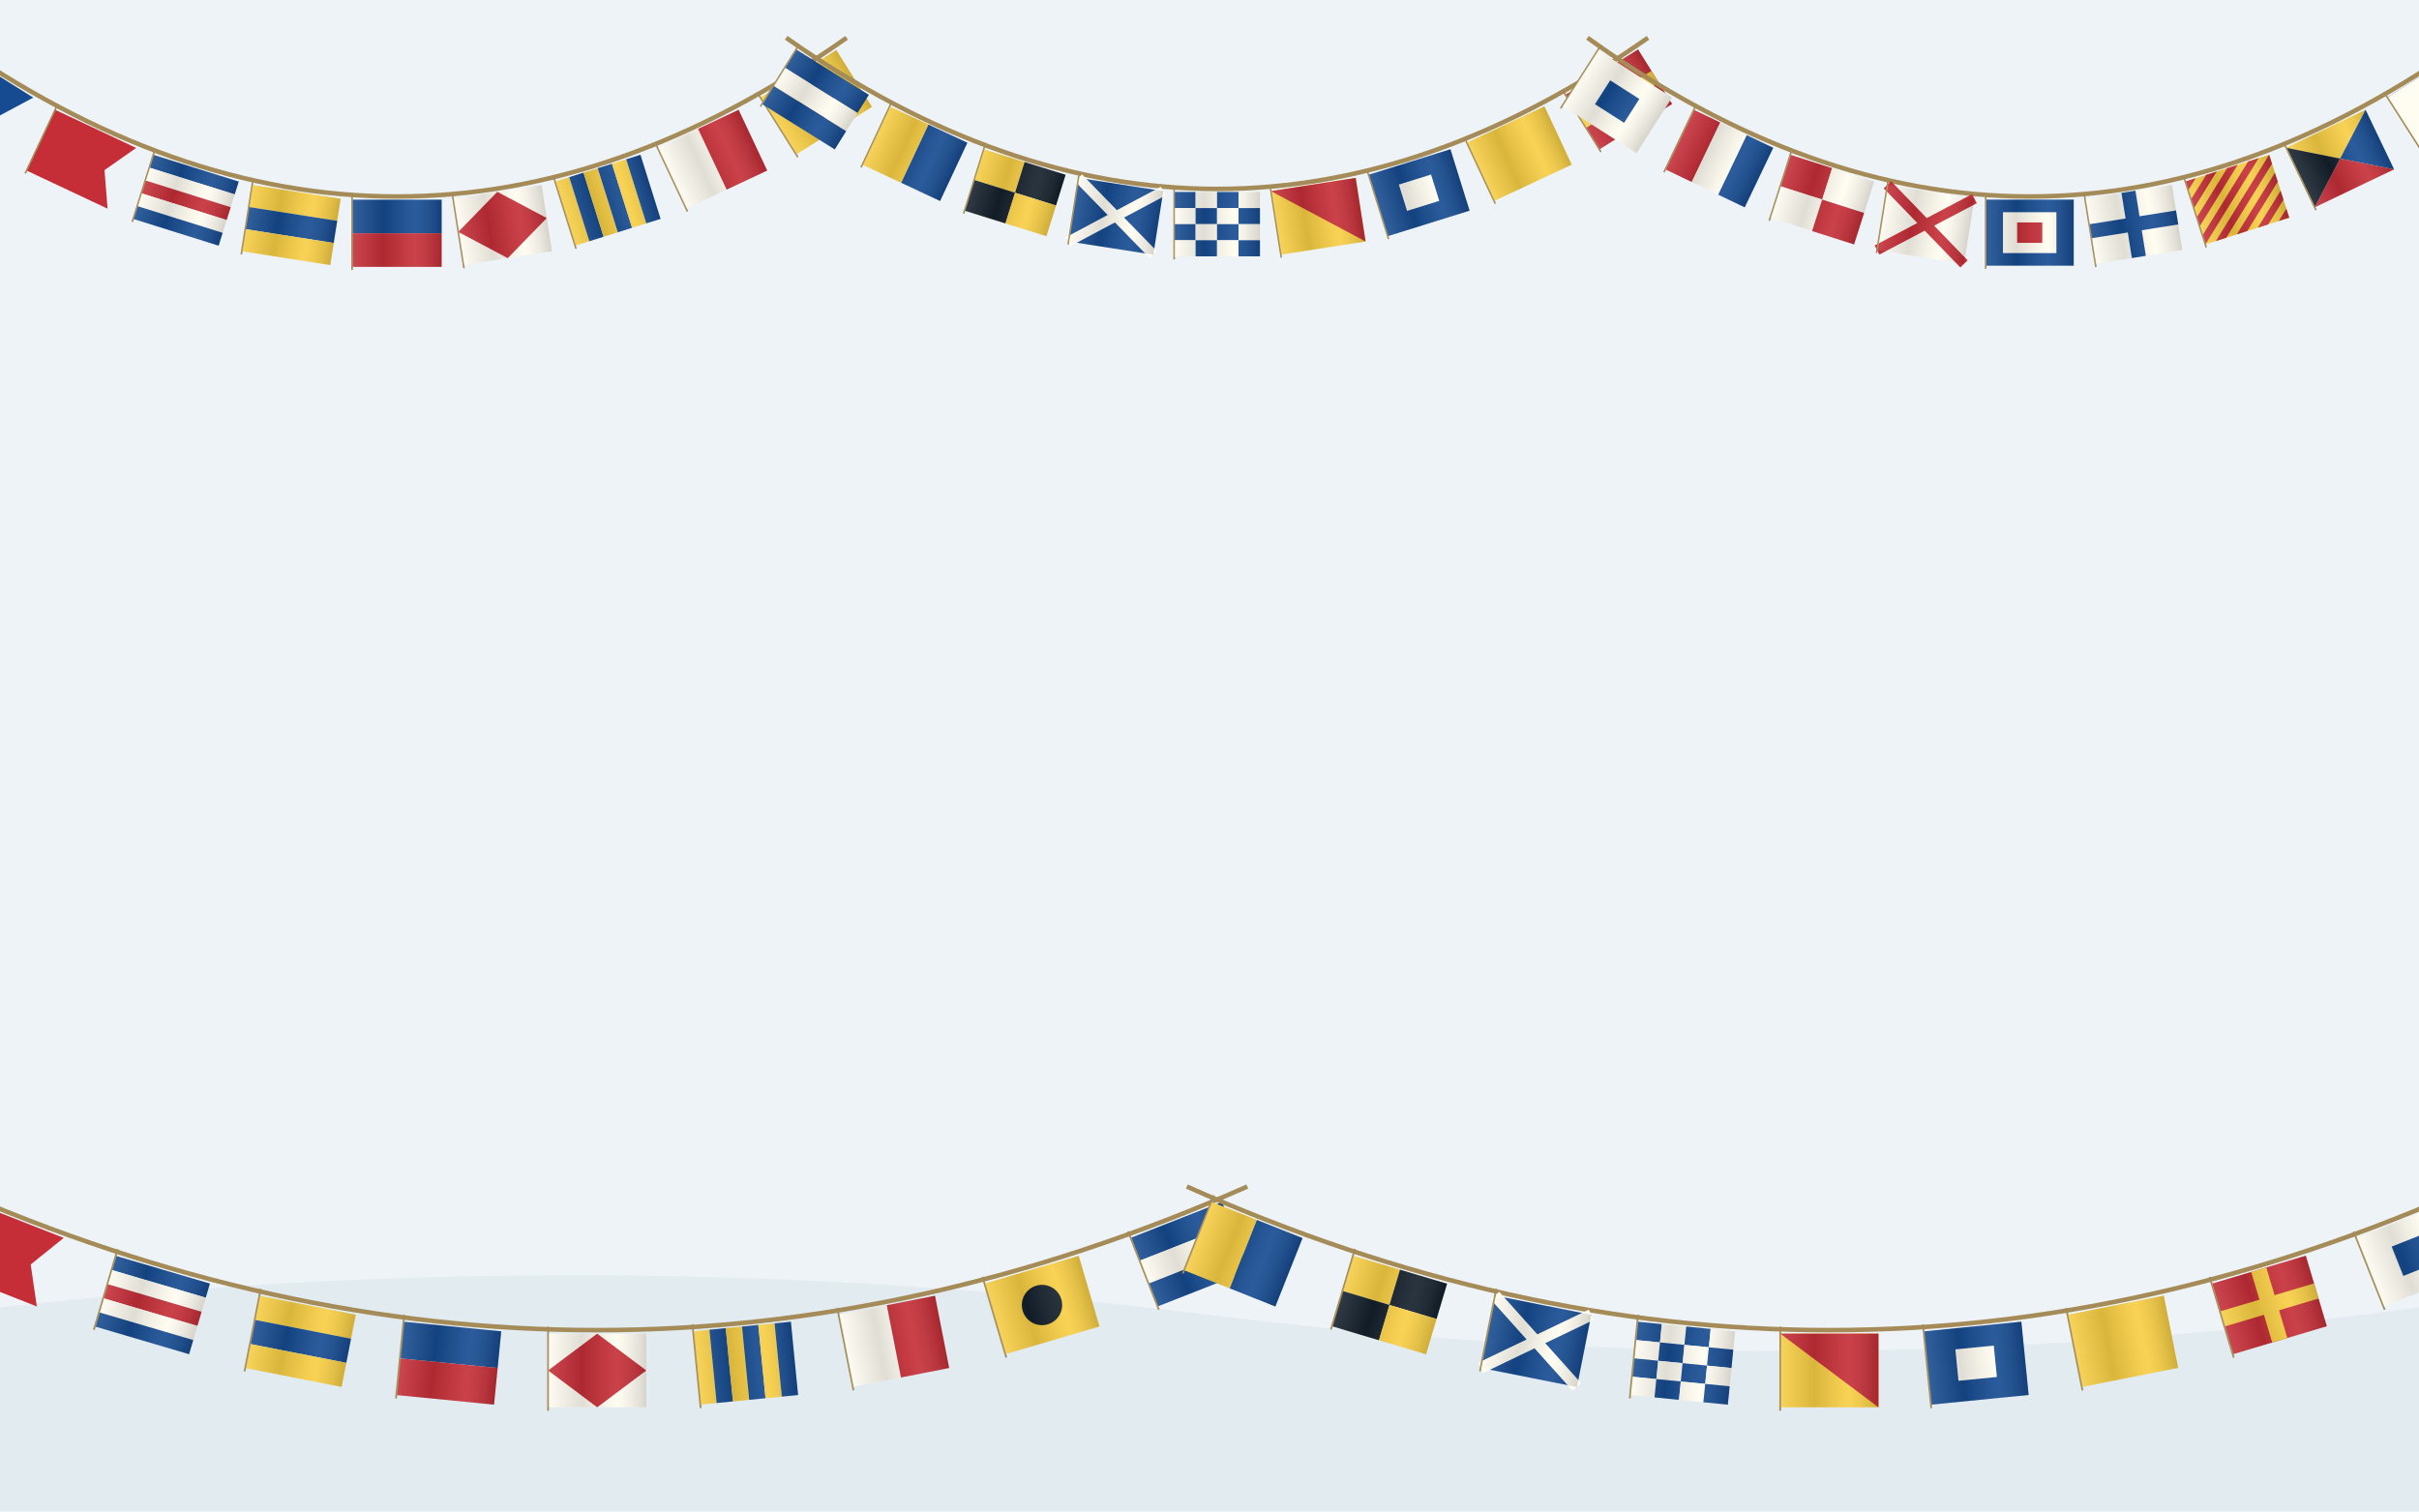
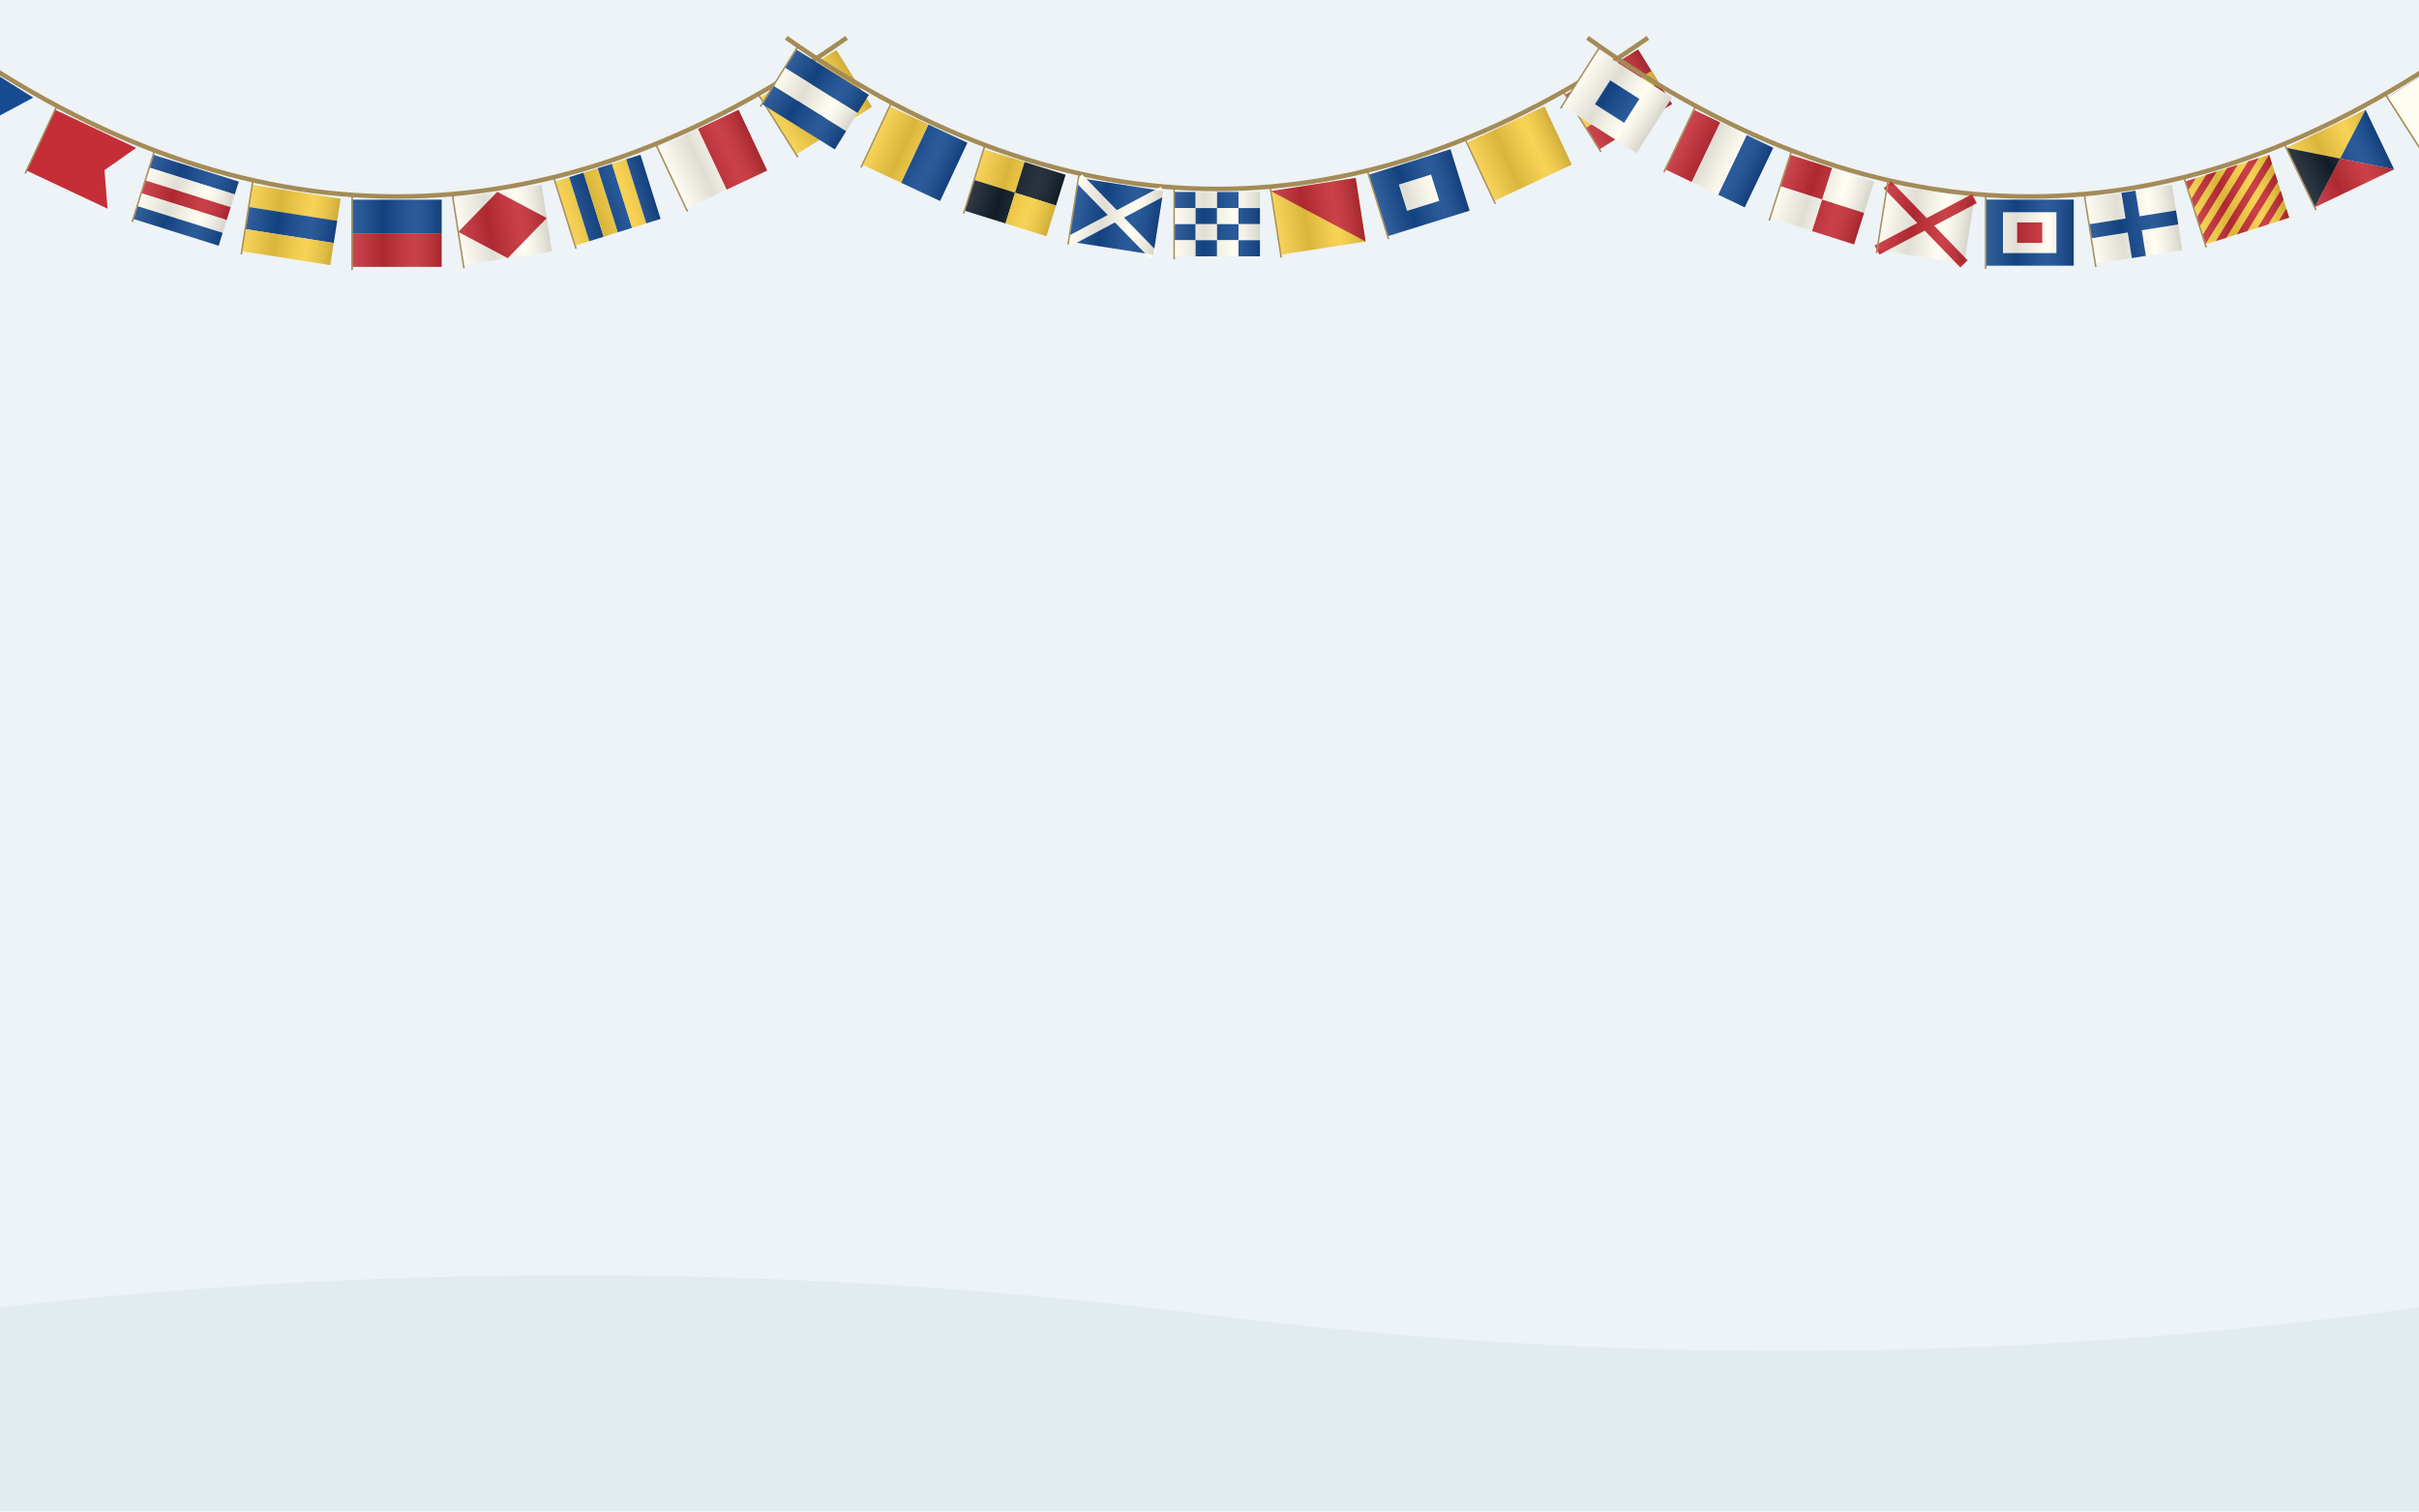
<svg xmlns="http://www.w3.org/2000/svg" width="1600" height="1000" viewBox="0 0 1600 1000">
  <defs>
    <linearGradient id="cloth">
      <stop stop-color="#fff" stop-opacity=".12" />
      <stop offset=".35" stop-color="#000" stop-opacity=".12" />
      <stop offset=".7" stop-color="#fff" stop-opacity=".09" />
      <stop offset="1" stop-color="#000" stop-opacity=".16" />
    </linearGradient>
  </defs>
  <rect width="1600" height="1000" fill="#edf3f6" />
  <path d="M0 865Q400 820 800 870T1600 865V1000H0Z" fill="#bdd3df" opacity=".25" />
  <path d="M-35 25Q262.5 235 560 25" fill="none" stroke="#a48b57" stroke-width="3" />
  <g transform="translate(-1.94 47.04) rotate(32.11) scale(0.5288889)">
    <g transform="translate(-56 4)">
      <path d="M0 0H112L88 42 112 84H0Z" fill="#164b91" />
      <rect x="0" y="0" width="56" height="84" fill="#fffdf1" />
      <path d="M0 -8V88" stroke="#a48b57" stroke-width="2" />
    </g>
  </g>
  <g transform="translate(64.17 83.33) rotate(25.20) scale(0.5288889)">
    <g transform="translate(-56 4)">
      <path d="M0 0H112L88 42 112 84H0Z" fill="#c52e37" />
      <path d="M0 -8V88" stroke="#a48b57" stroke-width="2" />
    </g>
  </g>
  <g transform="translate(130.28 109.26) rotate(17.42) scale(0.5288889)">
    <g transform="translate(-56 4)">
      <rect x="0" y="0.0" width="112" height="16.8" fill="#164b91" />
      <rect x="0" y="16.8" width="112" height="16.8" fill="#fffdf1" />
      <rect x="0" y="33.6" width="112" height="16.8" fill="#c52e37" />
      <rect x="0" y="50.4" width="112" height="16.8" fill="#fffdf1" />
      <rect x="0" y="67.2" width="112" height="16.8" fill="#164b91" />
      <path d="M0 -8V88" stroke="#a48b57" stroke-width="2" />
      <rect width="112" height="84" fill="url(#cloth)" />
    </g>
  </g>
  <g transform="translate(196.39 124.81) rotate(8.91) scale(0.5288889)">
    <g transform="translate(-56 4)">
      <rect x="0" y="0.0" width="112" height="28.0" fill="#f7ce43" />
      <rect x="0" y="28.0" width="112" height="28.0" fill="#164b91" />
      <rect x="0" y="56.0" width="112" height="28.0" fill="#f7ce43" />
      <path d="M0 -8V88" stroke="#a48b57" stroke-width="2" />
      <rect width="112" height="84" fill="url(#cloth)" />
    </g>
  </g>
  <g transform="translate(262.50 130.00) rotate(0.00) scale(0.5288889)">
    <g transform="translate(-56 4)">
      <rect x="0" y="0.0" width="112" height="42.0" fill="#164b91" />
      <rect x="0" y="42.0" width="112" height="42.0" fill="#c52e37" />
      <path d="M0 -8V88" stroke="#a48b57" stroke-width="2" />
      <rect width="112" height="84" fill="url(#cloth)" />
    </g>
  </g>
  <g transform="translate(328.61 124.81) rotate(-8.91) scale(0.5288889)">
    <g transform="translate(-56 4)">
      <rect x="0" y="0" width="112" height="84" fill="#fffdf1" />
      <path d="M56 0L112 42 56 84 0 42Z" fill="#c52e37" />
      <path d="M0 -8V88" stroke="#a48b57" stroke-width="2" />
      <rect width="112" height="84" fill="url(#cloth)" />
    </g>
  </g>
  <g transform="translate(394.72 109.26) rotate(-17.42) scale(0.5288889)">
    <g transform="translate(-56 4)">
      <rect x="0.0" y="0" width="18.667" height="84" fill="#f7ce43" />
      <rect x="18.667" y="0" width="18.667" height="84" fill="#164b91" />
      <rect x="37.333" y="0" width="18.667" height="84" fill="#f7ce43" />
      <rect x="56.0" y="0" width="18.667" height="84" fill="#164b91" />
      <rect x="74.667" y="0" width="18.667" height="84" fill="#f7ce43" />
      <rect x="93.333" y="0" width="18.667" height="84" fill="#164b91" />
      <path d="M0 -8V88" stroke="#a48b57" stroke-width="2" />
      <rect width="112" height="84" fill="url(#cloth)" />
    </g>
  </g>
  <g transform="translate(460.83 83.33) rotate(-25.20) scale(0.5288889)">
    <g transform="translate(-56 4)">
      <rect x="0.0" y="0" width="56.0" height="84" fill="#fffdf1" />
      <rect x="56.0" y="0" width="56.0" height="84" fill="#c52e37" />
      <path d="M0 -8V88" stroke="#a48b57" stroke-width="2" />
      <rect width="112" height="84" fill="url(#cloth)" />
    </g>
  </g>
  <g transform="translate(526.94 47.04) rotate(-32.11) scale(0.5288889)">
    <g transform="translate(-56 4)">
      <rect x="0" y="0" width="112" height="84" fill="#f7ce43" />
      <circle cx="56" cy="42" r="23" fill="#14202b" />
      <path d="M0 -8V88" stroke="#a48b57" stroke-width="2" />
      <rect width="112" height="84" fill="url(#cloth)" />
    </g>
  </g>
  <path d="M520 25Q805.0 225 1090 25" fill="none" stroke="#a48b57" stroke-width="3" />
  <g transform="translate(551.67 45.99) rotate(31.96) scale(0.5066667)">
    <g transform="translate(-56 4)">
      <rect x="0" y="0.0" width="112" height="28.0" fill="#164b91" />
      <rect x="0" y="28.0" width="112" height="28.0" fill="#fffdf1" />
      <rect x="0" y="56.0" width="112" height="28.0" fill="#164b91" />
      <path d="M0 -8V88" stroke="#a48b57" stroke-width="2" />
      <rect width="112" height="84" fill="url(#cloth)" />
    </g>
  </g>
  <g transform="translate(615.00 80.56) rotate(25.07) scale(0.5066667)">
    <g transform="translate(-56 4)">
      <rect x="0.0" y="0" width="56.0" height="84" fill="#f7ce43" />
      <rect x="56.0" y="0" width="56.0" height="84" fill="#164b91" />
      <path d="M0 -8V88" stroke="#a48b57" stroke-width="2" />
      <rect width="112" height="84" fill="url(#cloth)" />
    </g>
  </g>
  <g transform="translate(678.33 105.25) rotate(17.32) scale(0.5066667)">
    <g transform="translate(-56 4)">
      <rect x="0" y="0" width="56" height="42" fill="#f7ce43" />
      <rect x="56" y="0" width="56" height="42" fill="#14202b" />
      <rect x="0" y="42" width="56" height="42" fill="#14202b" />
      <rect x="56" y="42" width="56" height="42" fill="#f7ce43" />
      <path d="M0 -8V88" stroke="#a48b57" stroke-width="2" />
      <rect width="112" height="84" fill="url(#cloth)" />
    </g>
  </g>
  <g transform="translate(741.67 120.06) rotate(8.86) scale(0.5066667)">
    <g transform="translate(-56 4)">
      <rect x="0" y="0" width="112" height="84" fill="#164b91" />
      <path d="M0 0L112 84M112 0L0 84" stroke="#fffdf1" stroke-width="13" />
      <path d="M0 -8V88" stroke="#a48b57" stroke-width="2" />
      <rect width="112" height="84" fill="url(#cloth)" />
    </g>
  </g>
  <g transform="translate(805.00 125.00) rotate(0.00) scale(0.5066667)">
    <g transform="translate(-56 4)">
      <rect x="0" y="0" width="28" height="21" fill="#164b91" />
      <rect x="28" y="0" width="28" height="21" fill="#fffdf1" />
      <rect x="56" y="0" width="28" height="21" fill="#164b91" />
      <rect x="84" y="0" width="28" height="21" fill="#fffdf1" />
      <rect x="0" y="21" width="28" height="21" fill="#fffdf1" />
      <rect x="28" y="21" width="28" height="21" fill="#164b91" />
      <rect x="56" y="21" width="28" height="21" fill="#fffdf1" />
      <rect x="84" y="21" width="28" height="21" fill="#164b91" />
      <rect x="0" y="42" width="28" height="21" fill="#164b91" />
      <rect x="28" y="42" width="28" height="21" fill="#fffdf1" />
      <rect x="56" y="42" width="28" height="21" fill="#164b91" />
      <rect x="84" y="42" width="28" height="21" fill="#fffdf1" />
      <rect x="0" y="63" width="28" height="21" fill="#fffdf1" />
      <rect x="28" y="63" width="28" height="21" fill="#164b91" />
      <rect x="56" y="63" width="28" height="21" fill="#fffdf1" />
      <rect x="84" y="63" width="28" height="21" fill="#164b91" />
      <path d="M0 -8V88" stroke="#a48b57" stroke-width="2" />
      <rect width="112" height="84" fill="url(#cloth)" />
    </g>
  </g>
  <g transform="translate(868.33 120.06) rotate(-8.86) scale(0.5066667)">
    <g transform="translate(-56 4)">
      <rect x="0" y="0" width="112" height="84" fill="#f7ce43" />
      <path d="M0 0H112V84Z" fill="#c52e37" />
      <path d="M0 -8V88" stroke="#a48b57" stroke-width="2" />
      <rect width="112" height="84" fill="url(#cloth)" />
    </g>
  </g>
  <g transform="translate(931.67 105.25) rotate(-17.32) scale(0.5066667)">
    <g transform="translate(-56 4)">
      <rect x="0" y="0" width="112" height="84" fill="#164b91" />
      <rect x="34" y="24" width="44" height="36" fill="#fffdf1" />
      <path d="M0 -8V88" stroke="#a48b57" stroke-width="2" />
      <rect width="112" height="84" fill="url(#cloth)" />
    </g>
  </g>
  <g transform="translate(995.00 80.56) rotate(-25.07) scale(0.5066667)">
    <g transform="translate(-56 4)">
      <rect x="0" y="0" width="112" height="84" fill="#f7ce43" />
      <path d="M0 -8V88" stroke="#a48b57" stroke-width="2" />
      <rect width="112" height="84" fill="url(#cloth)" />
    </g>
  </g>
  <g transform="translate(1058.33 45.99) rotate(-31.96) scale(0.5066667)">
    <g transform="translate(-56 4)">
      <rect x="0" y="0" width="112" height="84" fill="#c52e37" />
      <rect x="47" y="0" width="18" height="84" fill="#f7ce43" />
      <rect x="0" y="33" width="112" height="18" fill="#f7ce43" />
      <path d="M0 -8V88" stroke="#a48b57" stroke-width="2" />
      <rect width="112" height="84" fill="url(#cloth)" />
    </g>
  </g>
  <path d="M1050 25Q1342.5 235 1635 25" fill="none" stroke="#a48b57" stroke-width="3" />
  <g transform="translate(1082.50 47.04) rotate(32.55) scale(0.52)">
    <g transform="translate(-56 4)">
      <rect x="0" y="0" width="112" height="84" fill="#fffdf1" />
      <rect x="34" y="24" width="44" height="36" fill="#164b91" />
      <path d="M0 -8V88" stroke="#a48b57" stroke-width="2" />
      <rect width="112" height="84" fill="url(#cloth)" />
    </g>
  </g>
  <g transform="translate(1147.50 83.33) rotate(25.58) scale(0.52)">
    <g transform="translate(-56 4)">
      <rect x="0.0" y="0" width="37.333" height="84" fill="#c52e37" />
      <rect x="37.333" y="0" width="37.333" height="84" fill="#fffdf1" />
      <rect x="74.667" y="0" width="37.333" height="84" fill="#164b91" />
      <path d="M0 -8V88" stroke="#a48b57" stroke-width="2" />
      <rect width="112" height="84" fill="url(#cloth)" />
    </g>
  </g>
  <g transform="translate(1212.50 109.26) rotate(17.70) scale(0.52)">
    <g transform="translate(-56 4)">
      <rect x="0" y="0" width="56" height="42" fill="#c52e37" />
      <rect x="56" y="0" width="56" height="42" fill="#fffdf1" />
      <rect x="0" y="42" width="56" height="42" fill="#fffdf1" />
      <rect x="56" y="42" width="56" height="42" fill="#c52e37" />
      <path d="M0 -8V88" stroke="#a48b57" stroke-width="2" />
      <rect width="112" height="84" fill="url(#cloth)" />
    </g>
  </g>
  <g transform="translate(1277.50 124.81) rotate(9.06) scale(0.52)">
    <g transform="translate(-56 4)">
      <rect x="0" y="0" width="112" height="84" fill="#fffdf1" />
      <path d="M0 0L112 84M112 0L0 84" stroke="#c52e37" stroke-width="13" />
      <path d="M0 -8V88" stroke="#a48b57" stroke-width="2" />
      <rect width="112" height="84" fill="url(#cloth)" />
    </g>
  </g>
  <g transform="translate(1342.50 130.00) rotate(0.00) scale(0.52)">
    <g transform="translate(-56 4)">
      <rect x="0" y="0" width="112" height="84" fill="#164b91" />
      <rect x="22" y="16" width="68" height="52" fill="#fffdf1" />
      <rect x="40" y="29" width="32" height="26" fill="#c52e37" />
      <path d="M0 -8V88" stroke="#a48b57" stroke-width="2" />
      <rect width="112" height="84" fill="url(#cloth)" />
    </g>
  </g>
  <g transform="translate(1407.50 124.81) rotate(-9.06) scale(0.52)">
    <g transform="translate(-56 4)">
      <rect x="0" y="0" width="112" height="84" fill="#fffdf1" />
      <rect x="47" y="0" width="18" height="84" fill="#164b91" />
      <rect x="0" y="33" width="112" height="18" fill="#164b91" />
      <path d="M0 -8V88" stroke="#a48b57" stroke-width="2" />
      <rect width="112" height="84" fill="url(#cloth)" />
    </g>
  </g>
  <g transform="translate(1472.50 109.26) rotate(-17.70) scale(0.52)">
    <g transform="translate(-56 4)">
      <svg width="112" height="84" viewBox="0 0 112 84" overflow="hidden">
        <rect x="0" y="0" width="112" height="84" fill="#f7ce43" />
        <path d="M0 0h14L-84 84h-14Z" fill="#c52e37" />
        <path d="M28 0h14L-56 84h-14Z" fill="#c52e37" />
        <path d="M56 0h14L-28 84h-14Z" fill="#c52e37" />
        <path d="M84 0h14L0 84h-14Z" fill="#c52e37" />
        <path d="M112 0h14L28 84h-14Z" fill="#c52e37" />
        <path d="M140 0h14L56 84h-14Z" fill="#c52e37" />
        <path d="M168 0h14L84 84h-14Z" fill="#c52e37" />
        <path d="M196 0h14L112 84h-14Z" fill="#c52e37" />
      </svg>
      <path d="M0 -8V88" stroke="#a48b57" stroke-width="2" />
      <rect width="112" height="84" fill="url(#cloth)" />
    </g>
  </g>
  <g transform="translate(1537.50 83.33) rotate(-25.58) scale(0.52)">
    <g transform="translate(-56 4)">
      <path d="M0 0H112L56 42Z" fill="#f7ce43" />
      <path d="M112 0V84L56 42Z" fill="#164b91" />
      <path d="M112 84H0L56 42Z" fill="#c52e37" />
      <path d="M0 84V0L56 42Z" fill="#14202b" />
      <path d="M0 -8V88" stroke="#a48b57" stroke-width="2" />
      <rect width="112" height="84" fill="url(#cloth)" />
    </g>
  </g>
  <g transform="translate(1602.50 47.04) rotate(-32.55) scale(0.52)">
    <g transform="translate(-56 4)">
      <path d="M0 0H112L88 42 112 84H0Z" fill="#164b91" />
      <rect x="0" y="0" width="56" height="84" fill="#fffdf1" />
      <path d="M0 -8V88" stroke="#a48b57" stroke-width="2" />
    </g>
  </g>
-   <path d="M-35 785Q395.0 975 825 785" fill="none" stroke="#a48b57" stroke-width="3" />
-   <g transform="translate(12.78 804.94) rotate(21.44) scale(0.58)">
-     <g transform="translate(-56 4)">
-       <path d="M0 0H112L88 42 112 84H0Z" fill="#c52e37" />
-       <path d="M0 -8V88" stroke="#a48b57" stroke-width="2" />
-     </g>
-   </g>
-   <g transform="translate(108.33 837.78) rotate(16.41) scale(0.58)">
-     <g transform="translate(-56 4)">
-       <rect x="0" y="0.0" width="112" height="16.8" fill="#164b91" />
-       <rect x="0" y="16.8" width="112" height="16.8" fill="#fffdf1" />
-       <rect x="0" y="33.6" width="112" height="16.8" fill="#c52e37" />
-       <rect x="0" y="50.4" width="112" height="16.8" fill="#fffdf1" />
-       <rect x="0" y="67.2" width="112" height="16.8" fill="#164b91" />
-       <path d="M0 -8V88" stroke="#a48b57" stroke-width="2" />
-       <rect width="112" height="84" fill="url(#cloth)" />
-     </g>
-   </g>
-   <g transform="translate(203.89 861.23) rotate(11.11) scale(0.58)">
-     <g transform="translate(-56 4)">
-       <rect x="0" y="0.0" width="112" height="28.0" fill="#f7ce43" />
-       <rect x="0" y="28.0" width="112" height="28.0" fill="#164b91" />
-       <rect x="0" y="56.0" width="112" height="28.0" fill="#f7ce43" />
-       <path d="M0 -8V88" stroke="#a48b57" stroke-width="2" />
-       <rect width="112" height="84" fill="url(#cloth)" />
-     </g>
-   </g>
-   <g transform="translate(299.44 875.31) rotate(5.61) scale(0.58)">
-     <g transform="translate(-56 4)">
-       <rect x="0" y="0.0" width="112" height="42.0" fill="#164b91" />
-       <rect x="0" y="42.0" width="112" height="42.0" fill="#c52e37" />
-       <path d="M0 -8V88" stroke="#a48b57" stroke-width="2" />
-       <rect width="112" height="84" fill="url(#cloth)" />
-     </g>
-   </g>
-   <g transform="translate(395.00 880.00) rotate(0.00) scale(0.58)">
-     <g transform="translate(-56 4)">
-       <rect x="0" y="0" width="112" height="84" fill="#fffdf1" />
-       <path d="M56 0L112 42 56 84 0 42Z" fill="#c52e37" />
-       <path d="M0 -8V88" stroke="#a48b57" stroke-width="2" />
-       <rect width="112" height="84" fill="url(#cloth)" />
-     </g>
-   </g>
-   <g transform="translate(490.56 875.31) rotate(-5.61) scale(0.58)">
-     <g transform="translate(-56 4)">
-       <rect x="0.0" y="0" width="18.667" height="84" fill="#f7ce43" />
-       <rect x="18.667" y="0" width="18.667" height="84" fill="#164b91" />
-       <rect x="37.333" y="0" width="18.667" height="84" fill="#f7ce43" />
-       <rect x="56.0" y="0" width="18.667" height="84" fill="#164b91" />
-       <rect x="74.667" y="0" width="18.667" height="84" fill="#f7ce43" />
-       <rect x="93.333" y="0" width="18.667" height="84" fill="#164b91" />
-       <path d="M0 -8V88" stroke="#a48b57" stroke-width="2" />
-       <rect width="112" height="84" fill="url(#cloth)" />
-     </g>
-   </g>
-   <g transform="translate(586.11 861.23) rotate(-11.11) scale(0.58)">
-     <g transform="translate(-56 4)">
-       <rect x="0.0" y="0" width="56.0" height="84" fill="#fffdf1" />
-       <rect x="56.0" y="0" width="56.0" height="84" fill="#c52e37" />
-       <path d="M0 -8V88" stroke="#a48b57" stroke-width="2" />
-       <rect width="112" height="84" fill="url(#cloth)" />
-     </g>
-   </g>
-   <g transform="translate(681.67 837.78) rotate(-16.41) scale(0.58)">
-     <g transform="translate(-56 4)">
-       <rect x="0" y="0" width="112" height="84" fill="#f7ce43" />
-       <circle cx="56" cy="42" r="23" fill="#14202b" />
-       <path d="M0 -8V88" stroke="#a48b57" stroke-width="2" />
-       <rect width="112" height="84" fill="url(#cloth)" />
-     </g>
-   </g>
-   <g transform="translate(777.22 804.94) rotate(-21.44) scale(0.58)">
-     <g transform="translate(-56 4)">
-       <rect x="0" y="0.0" width="112" height="28.0" fill="#164b91" />
-       <rect x="0" y="28.0" width="112" height="28.0" fill="#fffdf1" />
-       <rect x="0" y="56.0" width="112" height="28.0" fill="#164b91" />
-       <path d="M0 -8V88" stroke="#a48b57" stroke-width="2" />
-       <rect width="112" height="84" fill="url(#cloth)" />
-     </g>
-   </g>
-   <path d="M785 785Q1210.0 975 1635 785" fill="none" stroke="#a48b57" stroke-width="3" />
-   <g transform="translate(832.22 804.94) rotate(21.67) scale(0.58)">
-     <g transform="translate(-56 4)">
-       <rect x="0.0" y="0" width="56.0" height="84" fill="#f7ce43" />
-       <rect x="56.0" y="0" width="56.0" height="84" fill="#164b91" />
-       <path d="M0 -8V88" stroke="#a48b57" stroke-width="2" />
-       <rect width="112" height="84" fill="url(#cloth)" />
-     </g>
-   </g>
-   <g transform="translate(926.67 837.78) rotate(16.60) scale(0.58)">
-     <g transform="translate(-56 4)">
-       <rect x="0" y="0" width="56" height="42" fill="#f7ce43" />
-       <rect x="56" y="0" width="56" height="42" fill="#14202b" />
-       <rect x="0" y="42" width="56" height="42" fill="#14202b" />
-       <rect x="56" y="42" width="56" height="42" fill="#f7ce43" />
-       <path d="M0 -8V88" stroke="#a48b57" stroke-width="2" />
-       <rect width="112" height="84" fill="url(#cloth)" />
-     </g>
-   </g>
-   <g transform="translate(1021.11 861.23) rotate(11.24) scale(0.58)">
-     <g transform="translate(-56 4)">
-       <rect x="0" y="0" width="112" height="84" fill="#164b91" />
-       <path d="M0 0L112 84M112 0L0 84" stroke="#fffdf1" stroke-width="13" />
-       <path d="M0 -8V88" stroke="#a48b57" stroke-width="2" />
-       <rect width="112" height="84" fill="url(#cloth)" />
-     </g>
-   </g>
-   <g transform="translate(1115.56 875.31) rotate(5.67) scale(0.58)">
-     <g transform="translate(-56 4)">
-       <rect x="0" y="0" width="28" height="21" fill="#164b91" />
-       <rect x="28" y="0" width="28" height="21" fill="#fffdf1" />
-       <rect x="56" y="0" width="28" height="21" fill="#164b91" />
-       <rect x="84" y="0" width="28" height="21" fill="#fffdf1" />
-       <rect x="0" y="21" width="28" height="21" fill="#fffdf1" />
-       <rect x="28" y="21" width="28" height="21" fill="#164b91" />
-       <rect x="56" y="21" width="28" height="21" fill="#fffdf1" />
-       <rect x="84" y="21" width="28" height="21" fill="#164b91" />
-       <rect x="0" y="42" width="28" height="21" fill="#164b91" />
-       <rect x="28" y="42" width="28" height="21" fill="#fffdf1" />
-       <rect x="56" y="42" width="28" height="21" fill="#164b91" />
-       <rect x="84" y="42" width="28" height="21" fill="#fffdf1" />
-       <rect x="0" y="63" width="28" height="21" fill="#fffdf1" />
-       <rect x="28" y="63" width="28" height="21" fill="#164b91" />
-       <rect x="56" y="63" width="28" height="21" fill="#fffdf1" />
-       <rect x="84" y="63" width="28" height="21" fill="#164b91" />
-       <path d="M0 -8V88" stroke="#a48b57" stroke-width="2" />
-       <rect width="112" height="84" fill="url(#cloth)" />
-     </g>
-   </g>
-   <g transform="translate(1210.00 880.00) rotate(0.00) scale(0.58)">
-     <g transform="translate(-56 4)">
-       <rect x="0" y="0" width="112" height="84" fill="#f7ce43" />
-       <path d="M0 0H112V84Z" fill="#c52e37" />
-       <path d="M0 -8V88" stroke="#a48b57" stroke-width="2" />
-       <rect width="112" height="84" fill="url(#cloth)" />
-     </g>
-   </g>
-   <g transform="translate(1304.44 875.31) rotate(-5.67) scale(0.58)">
-     <g transform="translate(-56 4)">
-       <rect x="0" y="0" width="112" height="84" fill="#164b91" />
-       <rect x="34" y="24" width="44" height="36" fill="#fffdf1" />
-       <path d="M0 -8V88" stroke="#a48b57" stroke-width="2" />
-       <rect width="112" height="84" fill="url(#cloth)" />
-     </g>
-   </g>
-   <g transform="translate(1398.89 861.23) rotate(-11.24) scale(0.58)">
-     <g transform="translate(-56 4)">
-       <rect x="0" y="0" width="112" height="84" fill="#f7ce43" />
-       <path d="M0 -8V88" stroke="#a48b57" stroke-width="2" />
-       <rect width="112" height="84" fill="url(#cloth)" />
-     </g>
-   </g>
-   <g transform="translate(1493.33 837.78) rotate(-16.60) scale(0.58)">
-     <g transform="translate(-56 4)">
-       <rect x="0" y="0" width="112" height="84" fill="#c52e37" />
-       <rect x="47" y="0" width="18" height="84" fill="#f7ce43" />
-       <rect x="0" y="33" width="112" height="18" fill="#f7ce43" />
-       <path d="M0 -8V88" stroke="#a48b57" stroke-width="2" />
-       <rect width="112" height="84" fill="url(#cloth)" />
-     </g>
-   </g>
-   <g transform="translate(1587.78 804.94) rotate(-21.67) scale(0.58)">
-     <g transform="translate(-56 4)">
-       <rect x="0" y="0" width="112" height="84" fill="#fffdf1" />
-       <rect x="34" y="24" width="44" height="36" fill="#164b91" />
-       <path d="M0 -8V88" stroke="#a48b57" stroke-width="2" />
-       <rect width="112" height="84" fill="url(#cloth)" />
-     </g>
-   </g>
</svg>
